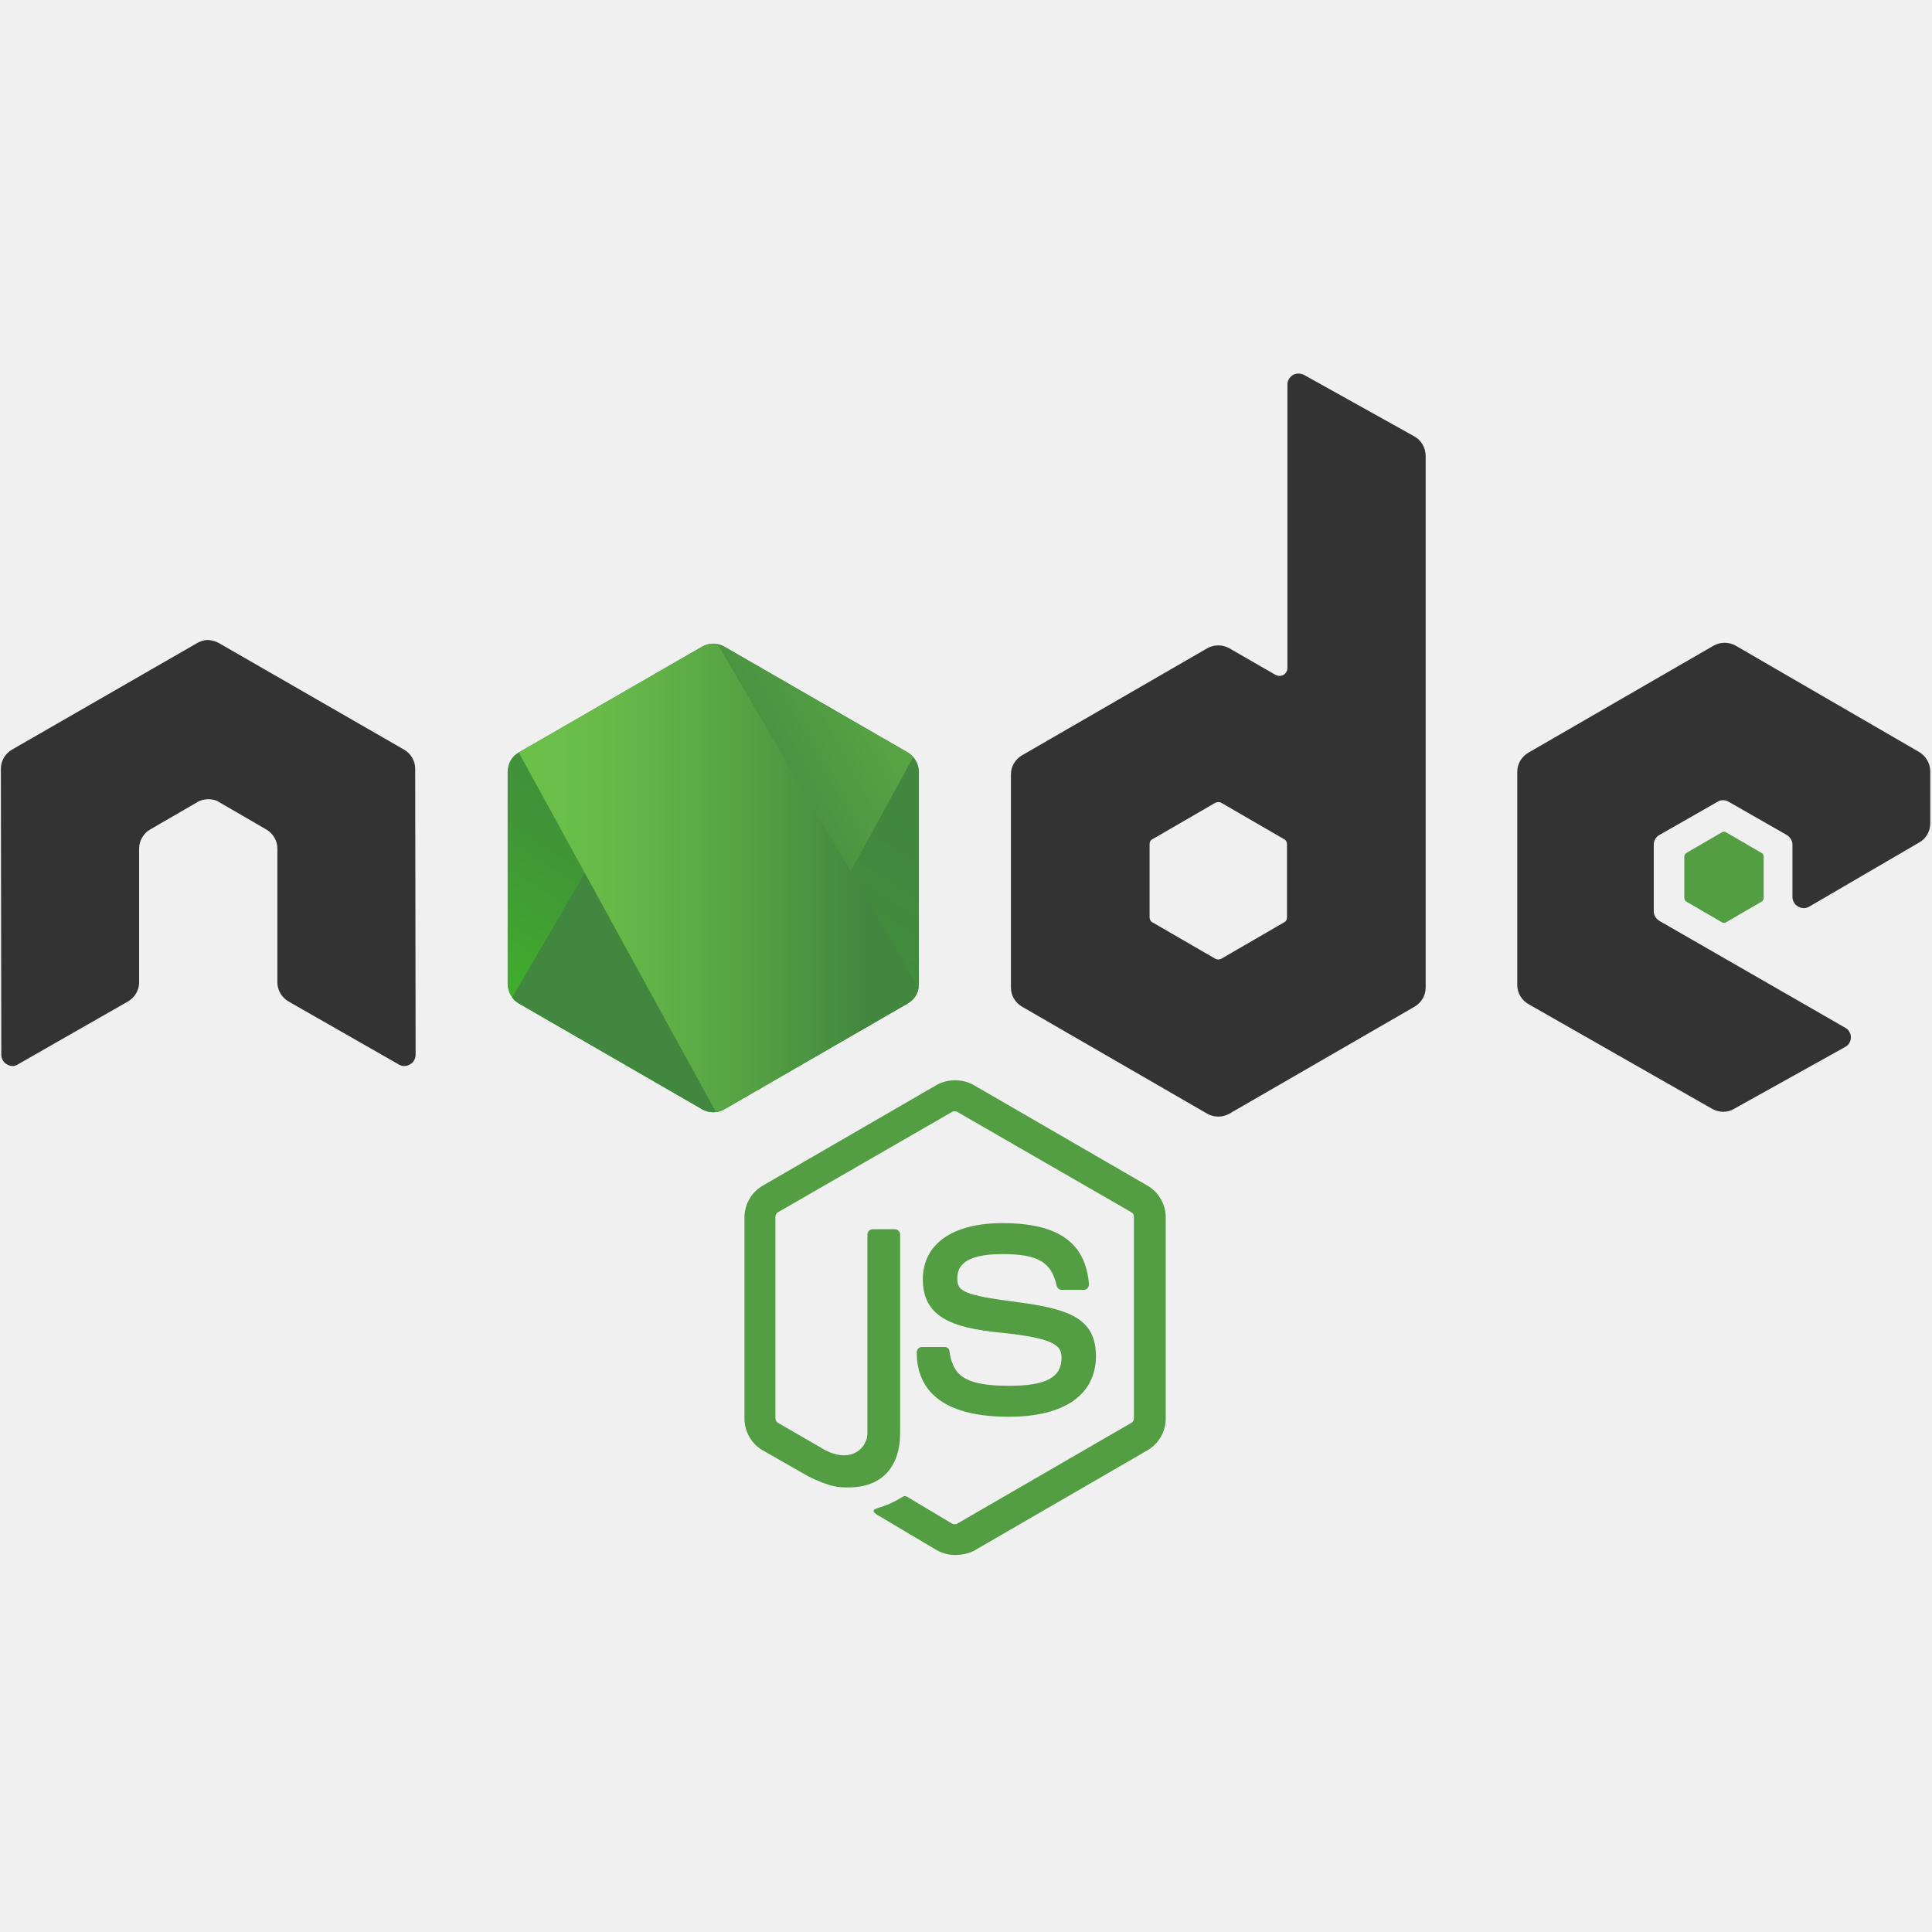
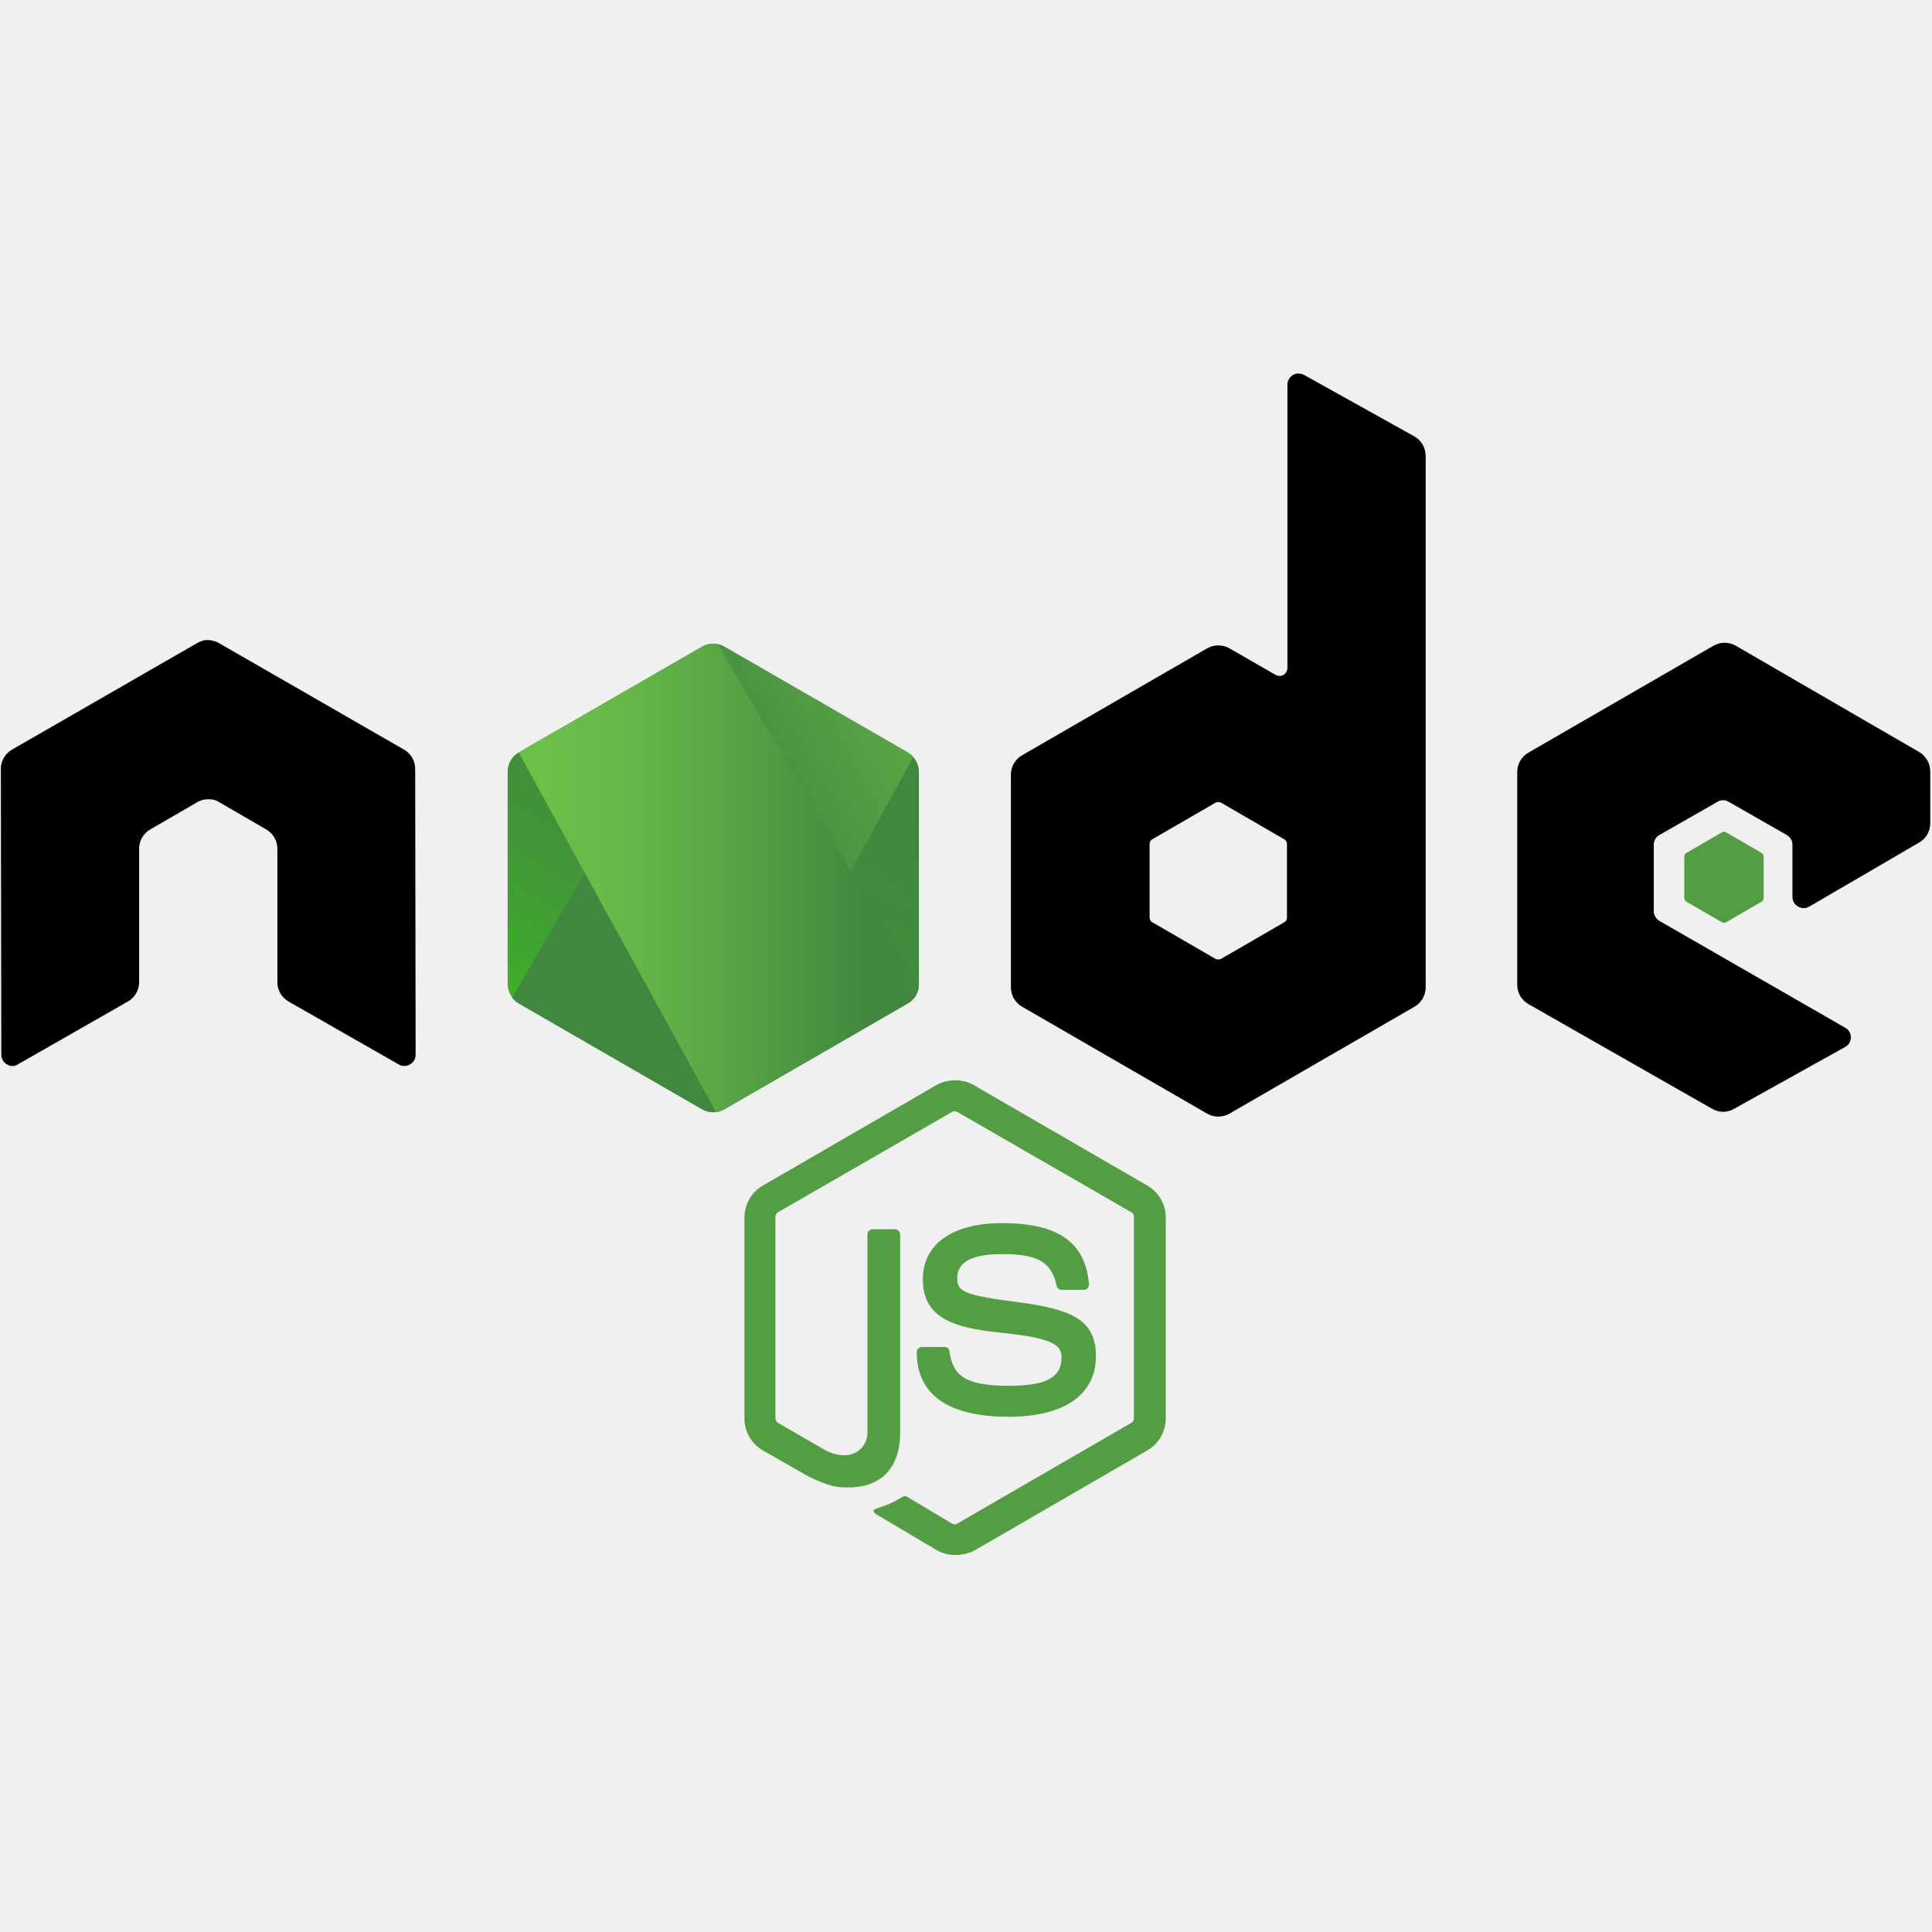
<svg xmlns="http://www.w3.org/2000/svg" xmlns:xlink="http://www.w3.org/1999/xlink" width="800px" height="800px" viewBox="0 -99 512 512" preserveAspectRatio="xMidYMid">
  <defs>
    <linearGradient x1="68.188%" y1="17.487%" x2="27.823%" y2="89.755%" id="b">
      <stop stop-color="#41873F" offset="0%" />
      <stop stop-color="#418B3D" offset="32.88%" />
      <stop stop-color="#419637" offset="63.52%" />
      <stop stop-color="#3FA92D" offset="93.19%" />
      <stop stop-color="#3FAE2A" offset="100%" />
    </linearGradient>
    <path id="a" d="M57.903 1.85a5.957 5.957 0 0 0-5.894 0L3.352 29.933c-1.85 1.04-2.89 3.005-2.89 5.085v56.286c0 2.08 1.156 4.045 2.89 5.085l48.657 28.085a5.957 5.957 0 0 0 5.894 0l48.658-28.085c1.849-1.04 2.89-3.005 2.89-5.085V35.019c0-2.08-1.157-4.045-2.89-5.085L57.903 1.85z" />
    <linearGradient x1="43.277%" y1="55.169%" x2="159.245%" y2="-18.306%" id="d">
      <stop stop-color="#41873F" offset="13.76%" />
      <stop stop-color="#54A044" offset="40.32%" />
      <stop stop-color="#66B848" offset="71.36%" />
      <stop stop-color="#6CC04A" offset="90.81%" />
    </linearGradient>
    <linearGradient x1="-4413.77%" y1="13.43%" x2="5327.93%" y2="13.43%" id="e">
      <stop stop-color="#6CC04A" offset="9.192%" />
      <stop stop-color="#66B848" offset="28.64%" />
      <stop stop-color="#54A044" offset="59.68%" />
      <stop stop-color="#41873F" offset="86.24%" />
    </linearGradient>
    <linearGradient x1="-4.389%" y1="49.997%" x2="101.499%" y2="49.997%" id="f">
      <stop stop-color="#6CC04A" offset="9.192%" />
      <stop stop-color="#66B848" offset="28.64%" />
      <stop stop-color="#54A044" offset="59.68%" />
      <stop stop-color="#41873F" offset="86.24%" />
    </linearGradient>
    <linearGradient x1="-9713.77%" y1="36.21%" x2="27.93%" y2="36.21%" id="g">
      <stop stop-color="#6CC04A" offset="9.192%" />
      <stop stop-color="#66B848" offset="28.64%" />
      <stop stop-color="#54A044" offset="59.68%" />
      <stop stop-color="#41873F" offset="86.24%" />
    </linearGradient>
    <linearGradient x1="-103.861%" y1="50.275%" x2="100.797%" y2="50.275%" id="h">
      <stop stop-color="#6CC04A" offset="9.192%" />
      <stop stop-color="#66B848" offset="28.64%" />
      <stop stop-color="#54A044" offset="59.68%" />
      <stop stop-color="#41873F" offset="86.24%" />
    </linearGradient>
    <linearGradient x1="130.613%" y1="-211.069%" x2="4.393%" y2="201.605%" id="i">
      <stop stop-color="#41873F" offset="0%" />
      <stop stop-color="#418B3D" offset="32.88%" />
      <stop stop-color="#419637" offset="63.52%" />
      <stop stop-color="#3FA92D" offset="93.19%" />
      <stop stop-color="#3FAE2A" offset="100%" />
    </linearGradient>
  </defs>
  <g fill="none">
    <path d="M253.11 313.094c-1.733 0-3.351-.462-4.854-1.271l-15.371-9.13c-2.312-1.272-1.156-1.734-.462-1.965 3.12-1.04 3.698-1.272 6.934-3.12.347-.232.81-.116 1.156.115l11.789 7.05c.462.231 1.04.231 1.386 0l46.115-26.698c.462-.231.694-.694.694-1.271v-53.28c0-.579-.232-1.04-.694-1.272l-46.115-26.582c-.462-.232-1.04-.232-1.386 0l-46.115 26.582c-.462.231-.694.809-.694 1.271v53.28c0 .463.232 1.04.694 1.272l12.598 7.281c6.819 3.467 11.095-.578 11.095-4.623v-52.587c0-.693.578-1.387 1.387-1.387h5.894c.694 0 1.387.578 1.387 1.387v52.587c0 9.13-4.97 14.447-13.638 14.447-2.658 0-4.738 0-10.633-2.89l-12.135-6.934c-3.005-1.733-4.854-4.97-4.854-8.437v-53.28c0-3.467 1.849-6.704 4.854-8.437l46.114-26.698c2.89-1.618 6.82-1.618 9.709 0l46.114 26.698c3.005 1.733 4.855 4.97 4.855 8.437v53.28c0 3.467-1.85 6.704-4.855 8.437l-46.114 26.698c-1.503.694-3.236 1.04-4.854 1.04zm14.216-36.637c-20.225 0-24.386-9.246-24.386-17.105 0-.694.578-1.387 1.387-1.387h6.01c.693 0 1.271.462 1.271 1.156.925 6.125 3.583 9.13 15.834 9.13 9.708 0 13.87-2.196 13.87-7.397 0-3.005-1.157-5.2-16.297-6.703-12.598-1.272-20.457-4.045-20.457-14.1 0-9.362 7.86-14.91 21.035-14.91 14.793 0 22.075 5.086 23 16.18 0 .348-.116.694-.347 1.041-.232.231-.578.462-.925.462h-6.01c-.578 0-1.156-.462-1.271-1.04-1.387-6.356-4.97-8.437-14.447-8.437-10.633 0-11.905 3.699-11.905 6.472 0 3.352 1.503 4.392 15.834 6.241 14.216 1.85 20.92 4.508 20.92 14.447-.116 10.171-8.437 15.95-23.116 15.95z" fill="#539E43" />
-     <path d="M110.028 104.712c0-2.08-1.156-4.046-3.005-5.086l-49.004-28.2c-.81-.463-1.734-.694-2.658-.81h-.463c-.924 0-1.849.347-2.658.81l-49.004 28.2c-1.85 1.04-3.005 3.005-3.005 5.086l.116 75.817c0 1.04.578 2.08 1.502 2.543.925.578 2.08.578 2.89 0l29.125-16.643c1.849-1.04 3.005-3.005 3.005-5.085v-35.482c0-2.08 1.155-4.045 3.005-5.085l12.366-7.166c.925-.578 1.965-.81 3.005-.81 1.04 0 2.08.232 2.89.81l12.366 7.166c1.85 1.04 3.005 3.004 3.005 5.085v35.482c0 2.08 1.156 4.045 3.005 5.085l29.125 16.643c.925.578 2.08.578 3.005 0 .925-.463 1.503-1.503 1.503-2.543l-.116-75.817zM345.571.347c-.924-.463-2.08-.463-2.89 0-.924.578-1.502 1.502-1.502 2.542v75.125c0 .693-.346 1.386-1.04 1.849-.693.346-1.387.346-2.08 0l-12.251-7.05a5.957 5.957 0 0 0-5.895 0l-49.004 28.316c-1.849 1.04-3.005 3.005-3.005 5.085v56.516c0 2.08 1.156 4.046 3.005 5.086l49.004 28.316a5.957 5.957 0 0 0 5.895 0l49.004-28.316c1.849-1.04 3.005-3.005 3.005-5.086V21.844c0-2.196-1.156-4.16-3.005-5.201L345.572.347zm-4.507 143.776c0 .578-.231 1.04-.694 1.271l-16.758 9.708a1.714 1.714 0 0 1-1.503 0l-16.758-9.708c-.463-.231-.694-.809-.694-1.271v-19.417c0-.578.231-1.04.694-1.271l16.758-9.709a1.714 1.714 0 0 1 1.503 0l16.758 9.709c.463.23.694.809.694 1.271v19.417zM508.648 124.244c1.85-1.04 2.89-3.005 2.89-5.086v-13.753c0-2.08-1.156-4.045-2.89-5.085l-48.657-28.2a5.957 5.957 0 0 0-5.894 0l-49.004 28.315c-1.85 1.04-3.005 3.005-3.005 5.086v56.516c0 2.08 1.155 4.045 3.005 5.085l48.657 27.738c1.85 1.04 4.045 1.04 5.779 0L489 178.45c.925-.463 1.503-1.503 1.503-2.543 0-1.04-.578-2.08-1.503-2.543l-49.235-28.316c-.924-.577-1.502-1.502-1.502-2.542v-17.683c0-1.04.578-2.08 1.502-2.543l15.372-8.784a2.821 2.821 0 0 1 3.005 0l15.371 8.784c.925.578 1.503 1.502 1.503 2.543v13.869c0 1.04.578 2.08 1.502 2.542.925.578 2.08.578 3.005 0l29.125-16.99z" fill="#333" />
+     <path d="M110.028 104.712c0-2.08-1.156-4.046-3.005-5.086l-49.004-28.2c-.81-.463-1.734-.694-2.658-.81h-.463c-.924 0-1.849.347-2.658.81l-49.004 28.2c-1.85 1.04-3.005 3.005-3.005 5.086l.116 75.817c0 1.04.578 2.08 1.502 2.543.925.578 2.08.578 2.89 0l29.125-16.643c1.849-1.04 3.005-3.005 3.005-5.085v-35.482c0-2.08 1.155-4.045 3.005-5.085l12.366-7.166c.925-.578 1.965-.81 3.005-.81 1.04 0 2.08.232 2.89.81l12.366 7.166c1.85 1.04 3.005 3.004 3.005 5.085v35.482c0 2.08 1.156 4.045 3.005 5.085l29.125 16.643c.925.578 2.08.578 3.005 0 .925-.463 1.503-1.503 1.503-2.543l-.116-75.817zM345.571.347c-.924-.463-2.08-.463-2.89 0-.924.578-1.502 1.502-1.502 2.542v75.125c0 .693-.346 1.386-1.04 1.849-.693.346-1.387.346-2.08 0l-12.251-7.05a5.957 5.957 0 0 0-5.895 0l-49.004 28.316c-1.849 1.04-3.005 3.005-3.005 5.085v56.516c0 2.08 1.156 4.046 3.005 5.086l49.004 28.316a5.957 5.957 0 0 0 5.895 0l49.004-28.316c1.849-1.04 3.005-3.005 3.005-5.086V21.844c0-2.196-1.156-4.16-3.005-5.201L345.572.347zm-4.507 143.776c0 .578-.231 1.04-.694 1.271l-16.758 9.708a1.714 1.714 0 0 1-1.503 0l-16.758-9.708c-.463-.231-.694-.809-.694-1.271v-19.417c0-.578.231-1.04.694-1.271l16.758-9.709a1.714 1.714 0 0 1 1.503 0l16.758 9.709c.463.23.694.809.694 1.271v19.417zM508.648 124.244c1.85-1.04 2.89-3.005 2.89-5.086v-13.753c0-2.08-1.156-4.045-2.89-5.085l-48.657-28.2a5.957 5.957 0 0 0-5.894 0l-49.004 28.315c-1.85 1.04-3.005 3.005-3.005 5.086v56.516c0 2.08 1.155 4.045 3.005 5.085l48.657 27.738c1.85 1.04 4.045 1.04 5.779 0L489 178.45c.925-.463 1.503-1.503 1.503-2.543 0-1.04-.578-2.08-1.503-2.543l-49.235-28.316c-.924-.577-1.502-1.502-1.502-2.542v-17.683c0-1.04.578-2.08 1.502-2.543l15.372-8.784a2.821 2.821 0 0 1 3.005 0l15.371 8.784c.925.578 1.503 1.502 1.503 2.543v13.869c0 1.04.578 2.08 1.502 2.542.925.578 2.08.578 3.005 0l29.125-16.99z" fill="#000000" />
    <path d="M456.293 121.586a1.05 1.05 0 0 1 1.155 0l9.362 5.432c.347.23.578.577.578 1.04v10.864c0 .462-.231.809-.578 1.04l-9.362 5.432a1.05 1.05 0 0 1-1.155 0l-9.362-5.432c-.347-.231-.578-.578-.578-1.04v-10.864c0-.463.231-.81.578-1.04l9.362-5.432z" fill="#539E43" />
    <g transform="translate(134.068 70.501)">
      <mask id="c" fill="#ffffff">
        <use xlink:href="#a" />
      </mask>
      <use fill="url(#b)" xlink:href="#a" />
      <g mask="url(#c)">
        <path d="M51.893 1.85L3.121 29.933C1.27 30.974 0 32.94 0 35.02v56.286c0 1.387.578 2.658 1.502 3.698L56.285 1.156c-1.387-.231-3.005-.116-4.392.693zM56.632 125.053c.462-.116.925-.347 1.387-.578l48.773-28.085c1.85-1.04 3.005-3.005 3.005-5.085V35.019c0-1.502-.694-3.005-1.734-4.045l-51.43 94.079z" />
        <path d="M106.676 29.934L57.788 1.85a8.025 8.025 0 0 0-1.503-.578L1.502 95.12a6.082 6.082 0 0 0 1.619 1.387l48.888 28.085c1.387.809 3.005 1.04 4.507.577l51.432-94.078c-.347-.462-.81-.81-1.272-1.156z" fill="url(#d)" />
      </g>
      <g mask="url(#c)">
        <path d="M109.797 91.305V35.019c0-2.08-1.271-4.045-3.12-5.085L57.786 1.85a5.106 5.106 0 0 0-1.848-.693l53.511 91.42c.231-.347.347-.809.347-1.271zM3.12 29.934C1.272 30.974 0 32.94 0 35.02v56.286c0 2.08 1.387 4.045 3.12 5.085l48.889 28.085c1.156.693 2.427.925 3.814.693L3.467 29.818l-.346.116z" />
        <path fill="url(#e)" fill-rule="evenodd" d="M50.391.809l-.693.347h.924l-.231-.347z" transform="translate(0 -9.246)" />
        <path d="M106.792 105.636c1.387-.809 2.427-2.196 2.89-3.698L56.053 10.402c-1.387-.231-2.89-.116-4.16.693L3.351 39.065l52.355 95.465a8.057 8.057 0 0 0 2.196-.693l48.889-28.2z" fill="url(#f)" fill-rule="evenodd" transform="translate(0 -9.246)" />
        <path fill="url(#g)" fill-rule="evenodd" d="M111.3 104.712l-.347-.578v.809l.346-.231z" transform="translate(0 -9.246)" />
        <path d="M106.792 105.636l-48.773 28.085a6.973 6.973 0 0 1-2.196.693l.925 1.734 54.089-31.32v-.694l-1.387-2.312c-.231 1.618-1.271 3.005-2.658 3.814z" fill="url(#h)" fill-rule="evenodd" transform="translate(0 -9.246)" />
        <path d="M106.792 105.636l-48.773 28.085a6.973 6.973 0 0 1-2.196.693l.925 1.734 54.089-31.32v-.694l-1.387-2.312c-.231 1.618-1.271 3.005-2.658 3.814z" fill="url(#i)" fill-rule="evenodd" transform="translate(0 -9.246)" />
      </g>
    </g>
  </g>
</svg>
